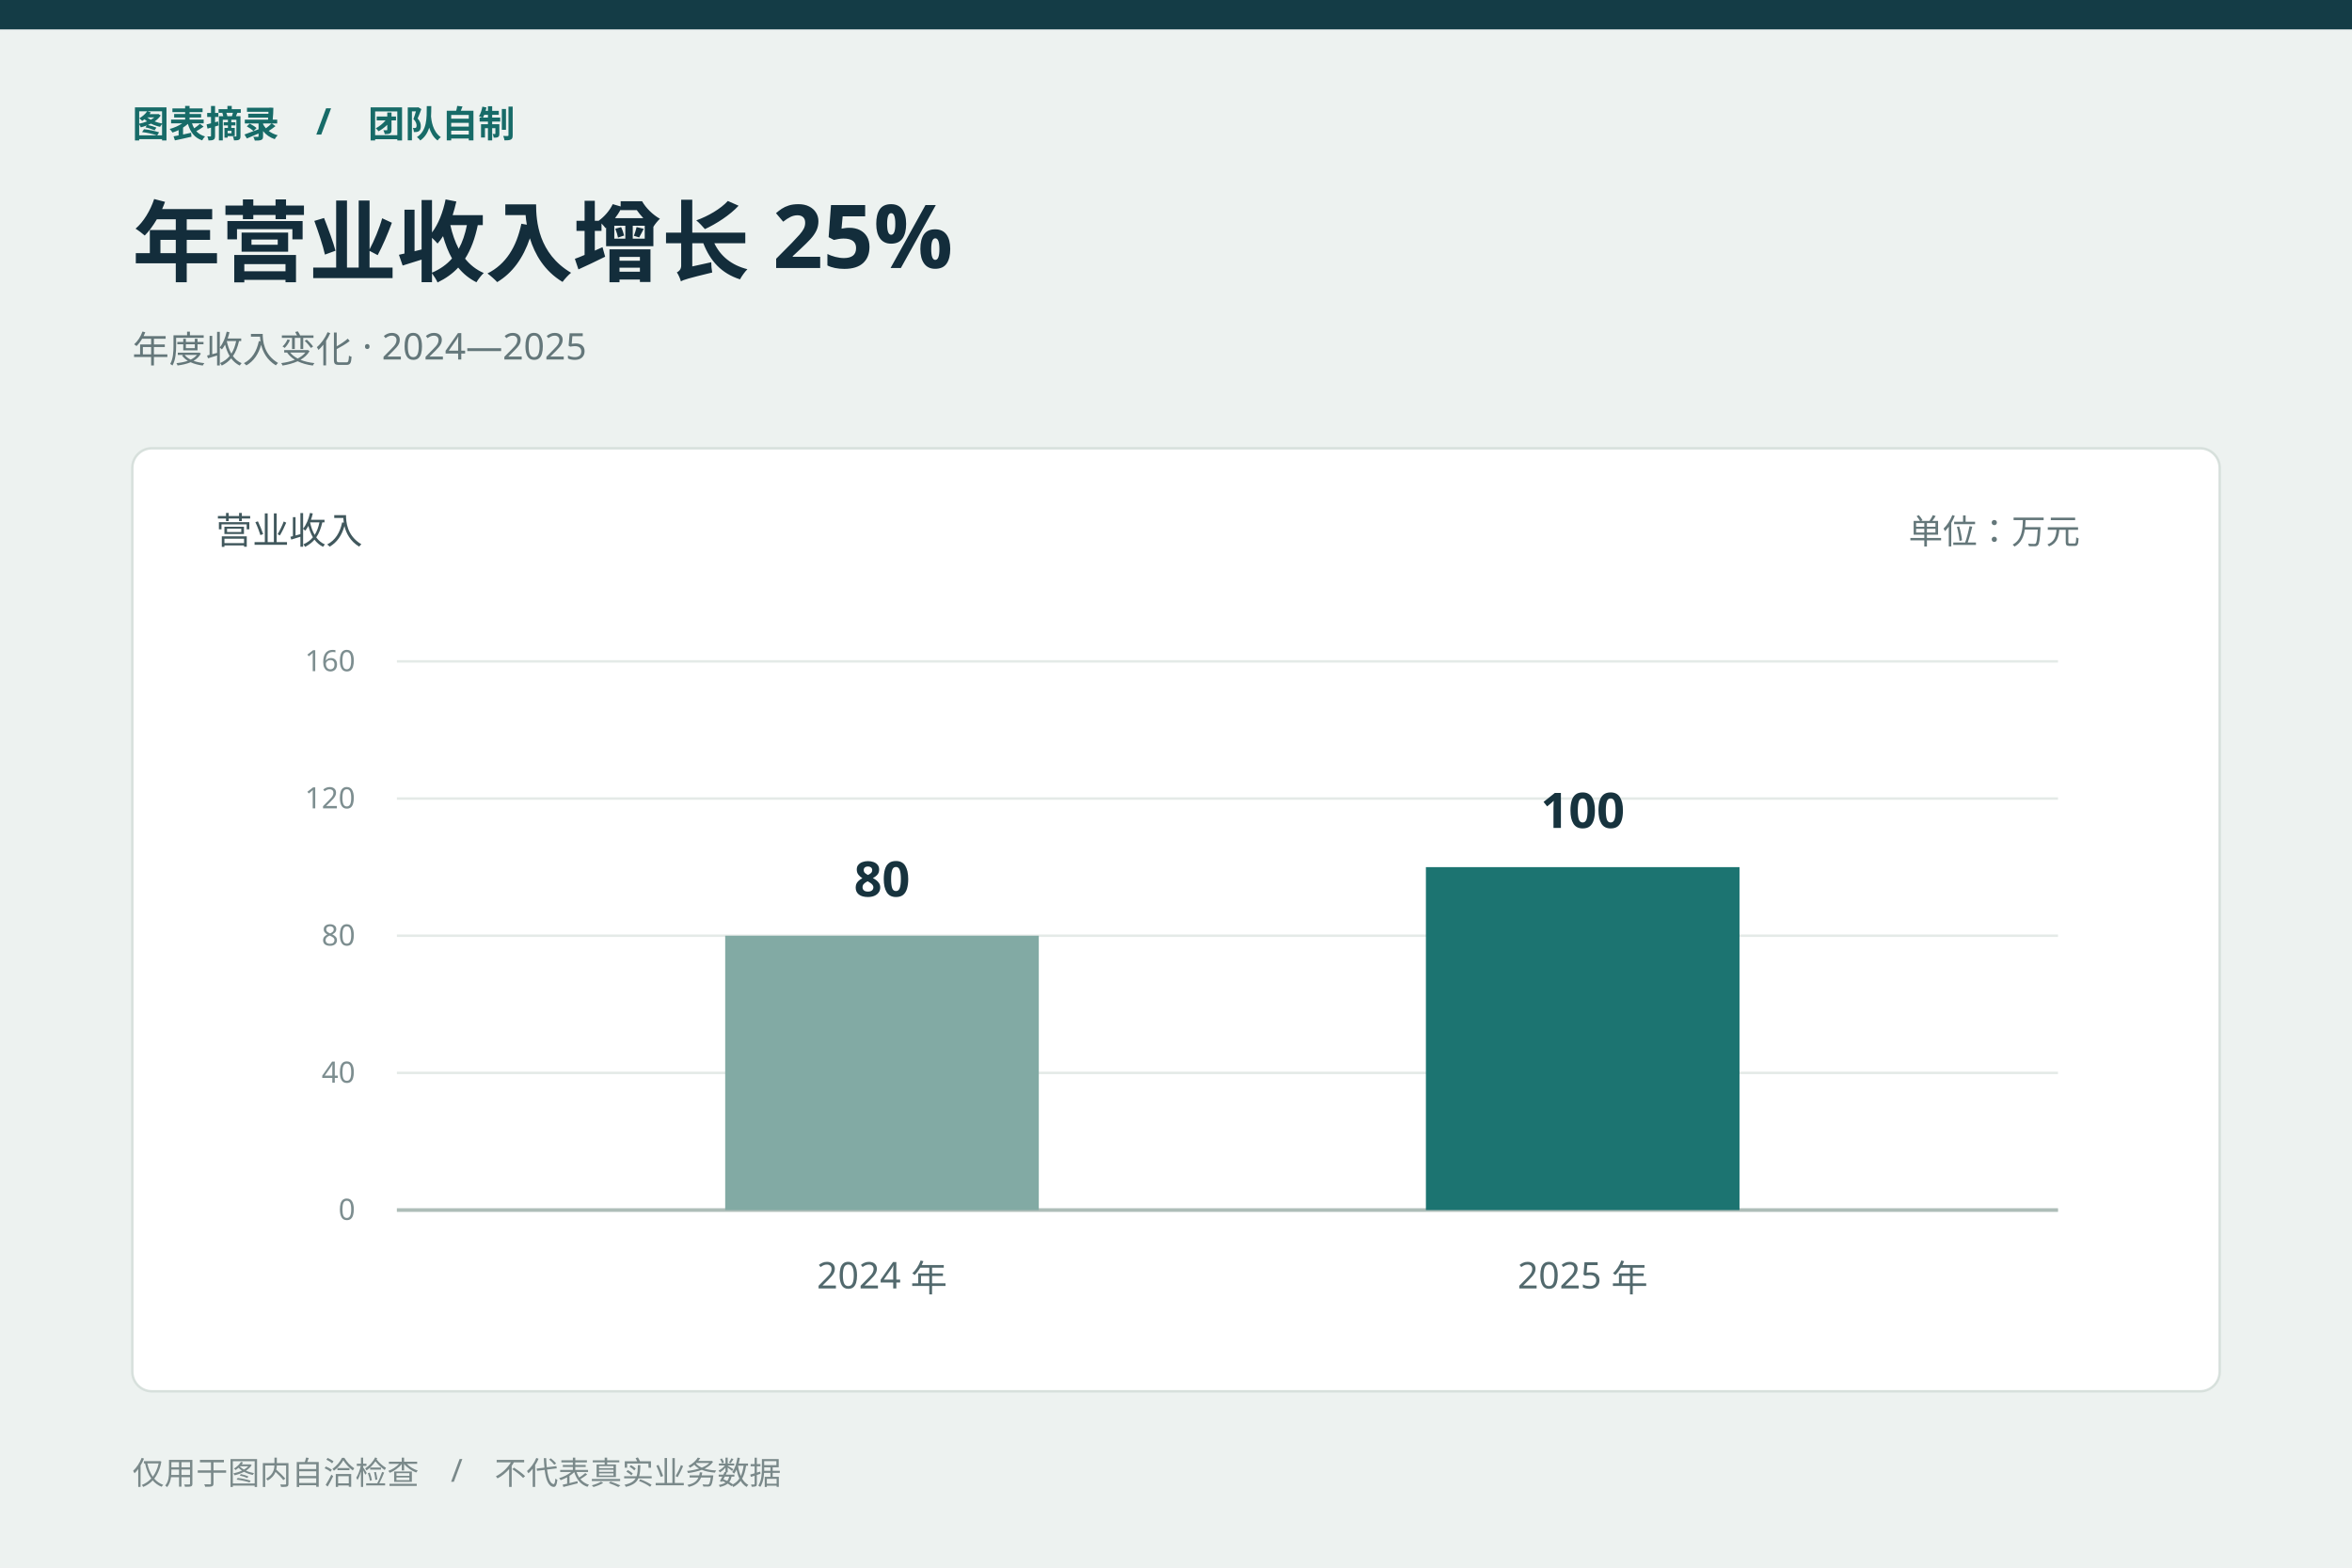
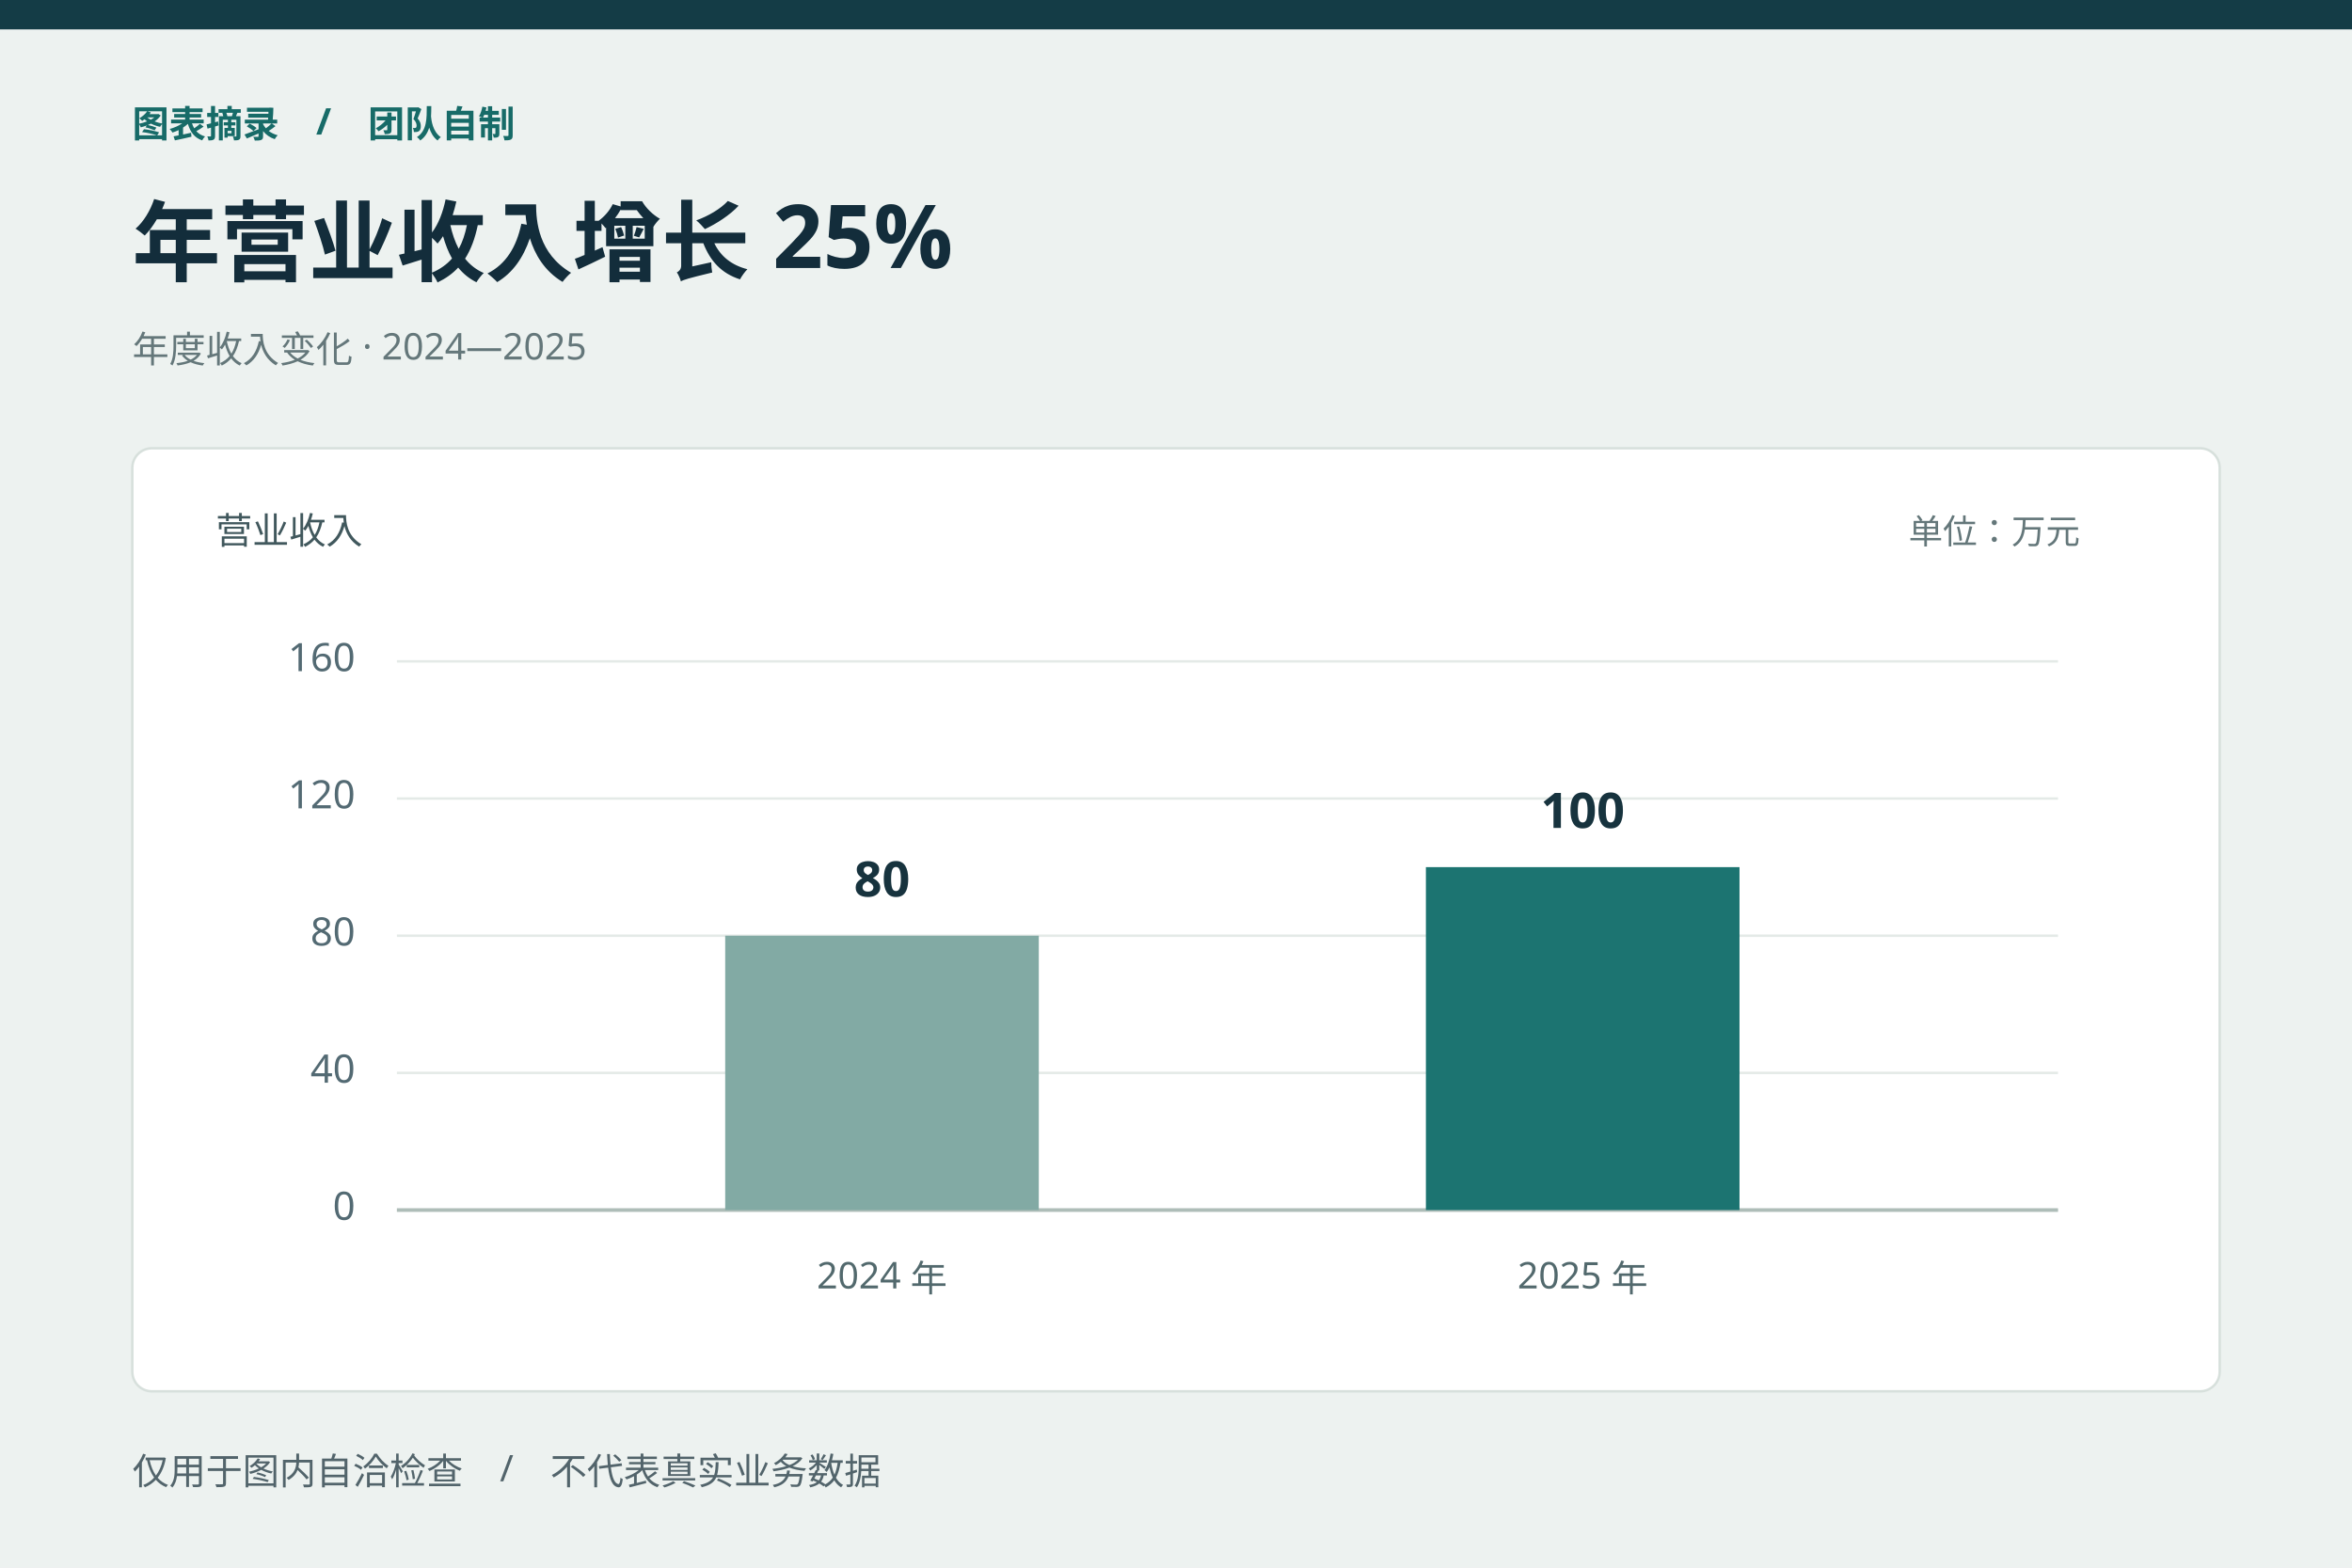
<svg xmlns="http://www.w3.org/2000/svg" viewBox="0 0 960 640" role="img" aria-labelledby="title desc">
  <rect width="960" height="640" fill="#edf2f0" />
  <rect width="960" height="12" fill="#143c46" />
  <text x="54" y="56" fill="#176b68" font-family="Segoe UI, Microsoft YaHei, sans-serif" font-size="15" font-weight="700">图表摘录　/　团队自制</text>
  <text x="54" y="112" fill="#132d3b" font-family="Segoe UI, Microsoft YaHei, sans-serif" font-size="36" font-weight="700">年营业收入增长 25%</text>
  <text x="54" y="148" fill="#64777a" font-family="Segoe UI, Microsoft YaHei, sans-serif" font-size="15">年度收入变化 · 2024—2025</text>
  <rect x="54" y="183" width="852" height="385" rx="8" fill="#ffffff" stroke="#d7e0dc" />
  <text x="88" y="222" fill="#41585d" font-family="Segoe UI, Microsoft YaHei, sans-serif" font-size="15">营业收入</text>
  <text x="849" y="222" fill="#64777a" font-family="Segoe UI, Microsoft YaHei, sans-serif" font-size="14" text-anchor="end">单位：万元</text>
  <g stroke="#e4eae7" stroke-width="1">
    <line x1="162" y1="270" x2="840" y2="270" />
    <line x1="162" y1="326" x2="840" y2="326" />
    <line x1="162" y1="382" x2="840" y2="382" />
    <line x1="162" y1="438" x2="840" y2="438" />
    <line x1="162" y1="494" x2="840" y2="494" />
  </g>
-   <g fill="#7d8e90" font-family="Segoe UI, Microsoft YaHei, sans-serif" font-size="12" text-anchor="end">
+   <g fill="#536a73" font-family="Segoe UI, Microsoft YaHei, sans-serif" font-size="16" text-anchor="end">
    <text x="145" y="274">160</text>
    <text x="145" y="330">120</text>
    <text x="145" y="386">80</text>
    <text x="145" y="442">40</text>
    <text x="145" y="498">0</text>
  </g>
  <line x1="162" y1="494" x2="840" y2="494" stroke="#aebdb8" stroke-width="1.5" />
  <rect x="296" y="382" width="128" height="112" fill="#82aaa4" />
  <rect x="582" y="354" width="128" height="140" fill="#1c7471" />
  <g fill="#17333e" font-family="Segoe UI, Microsoft YaHei, sans-serif" font-size="20" font-weight="700" text-anchor="middle">
    <text x="360" y="366">80</text>
    <text x="646" y="338">100</text>
  </g>
  <g fill="#52696d" font-family="Segoe UI, Microsoft YaHei, sans-serif" font-size="15" text-anchor="middle">
    <text x="360" y="526">2024 年</text>
    <text x="646" y="526">2025 年</text>
  </g>
-   <text x="54" y="606" fill="#7a898a" font-family="Segoe UI, Microsoft YaHei, sans-serif" font-size="13">仅用于图内自洽检查　/　不代表真实业务数据</text>
+   <text x="54" y="606" fill="#52646b" font-family="Segoe UI, Microsoft YaHei, sans-serif" font-size="15">仅用于图内自洽检查　/　不代表真实业务数据</text>
</svg>
